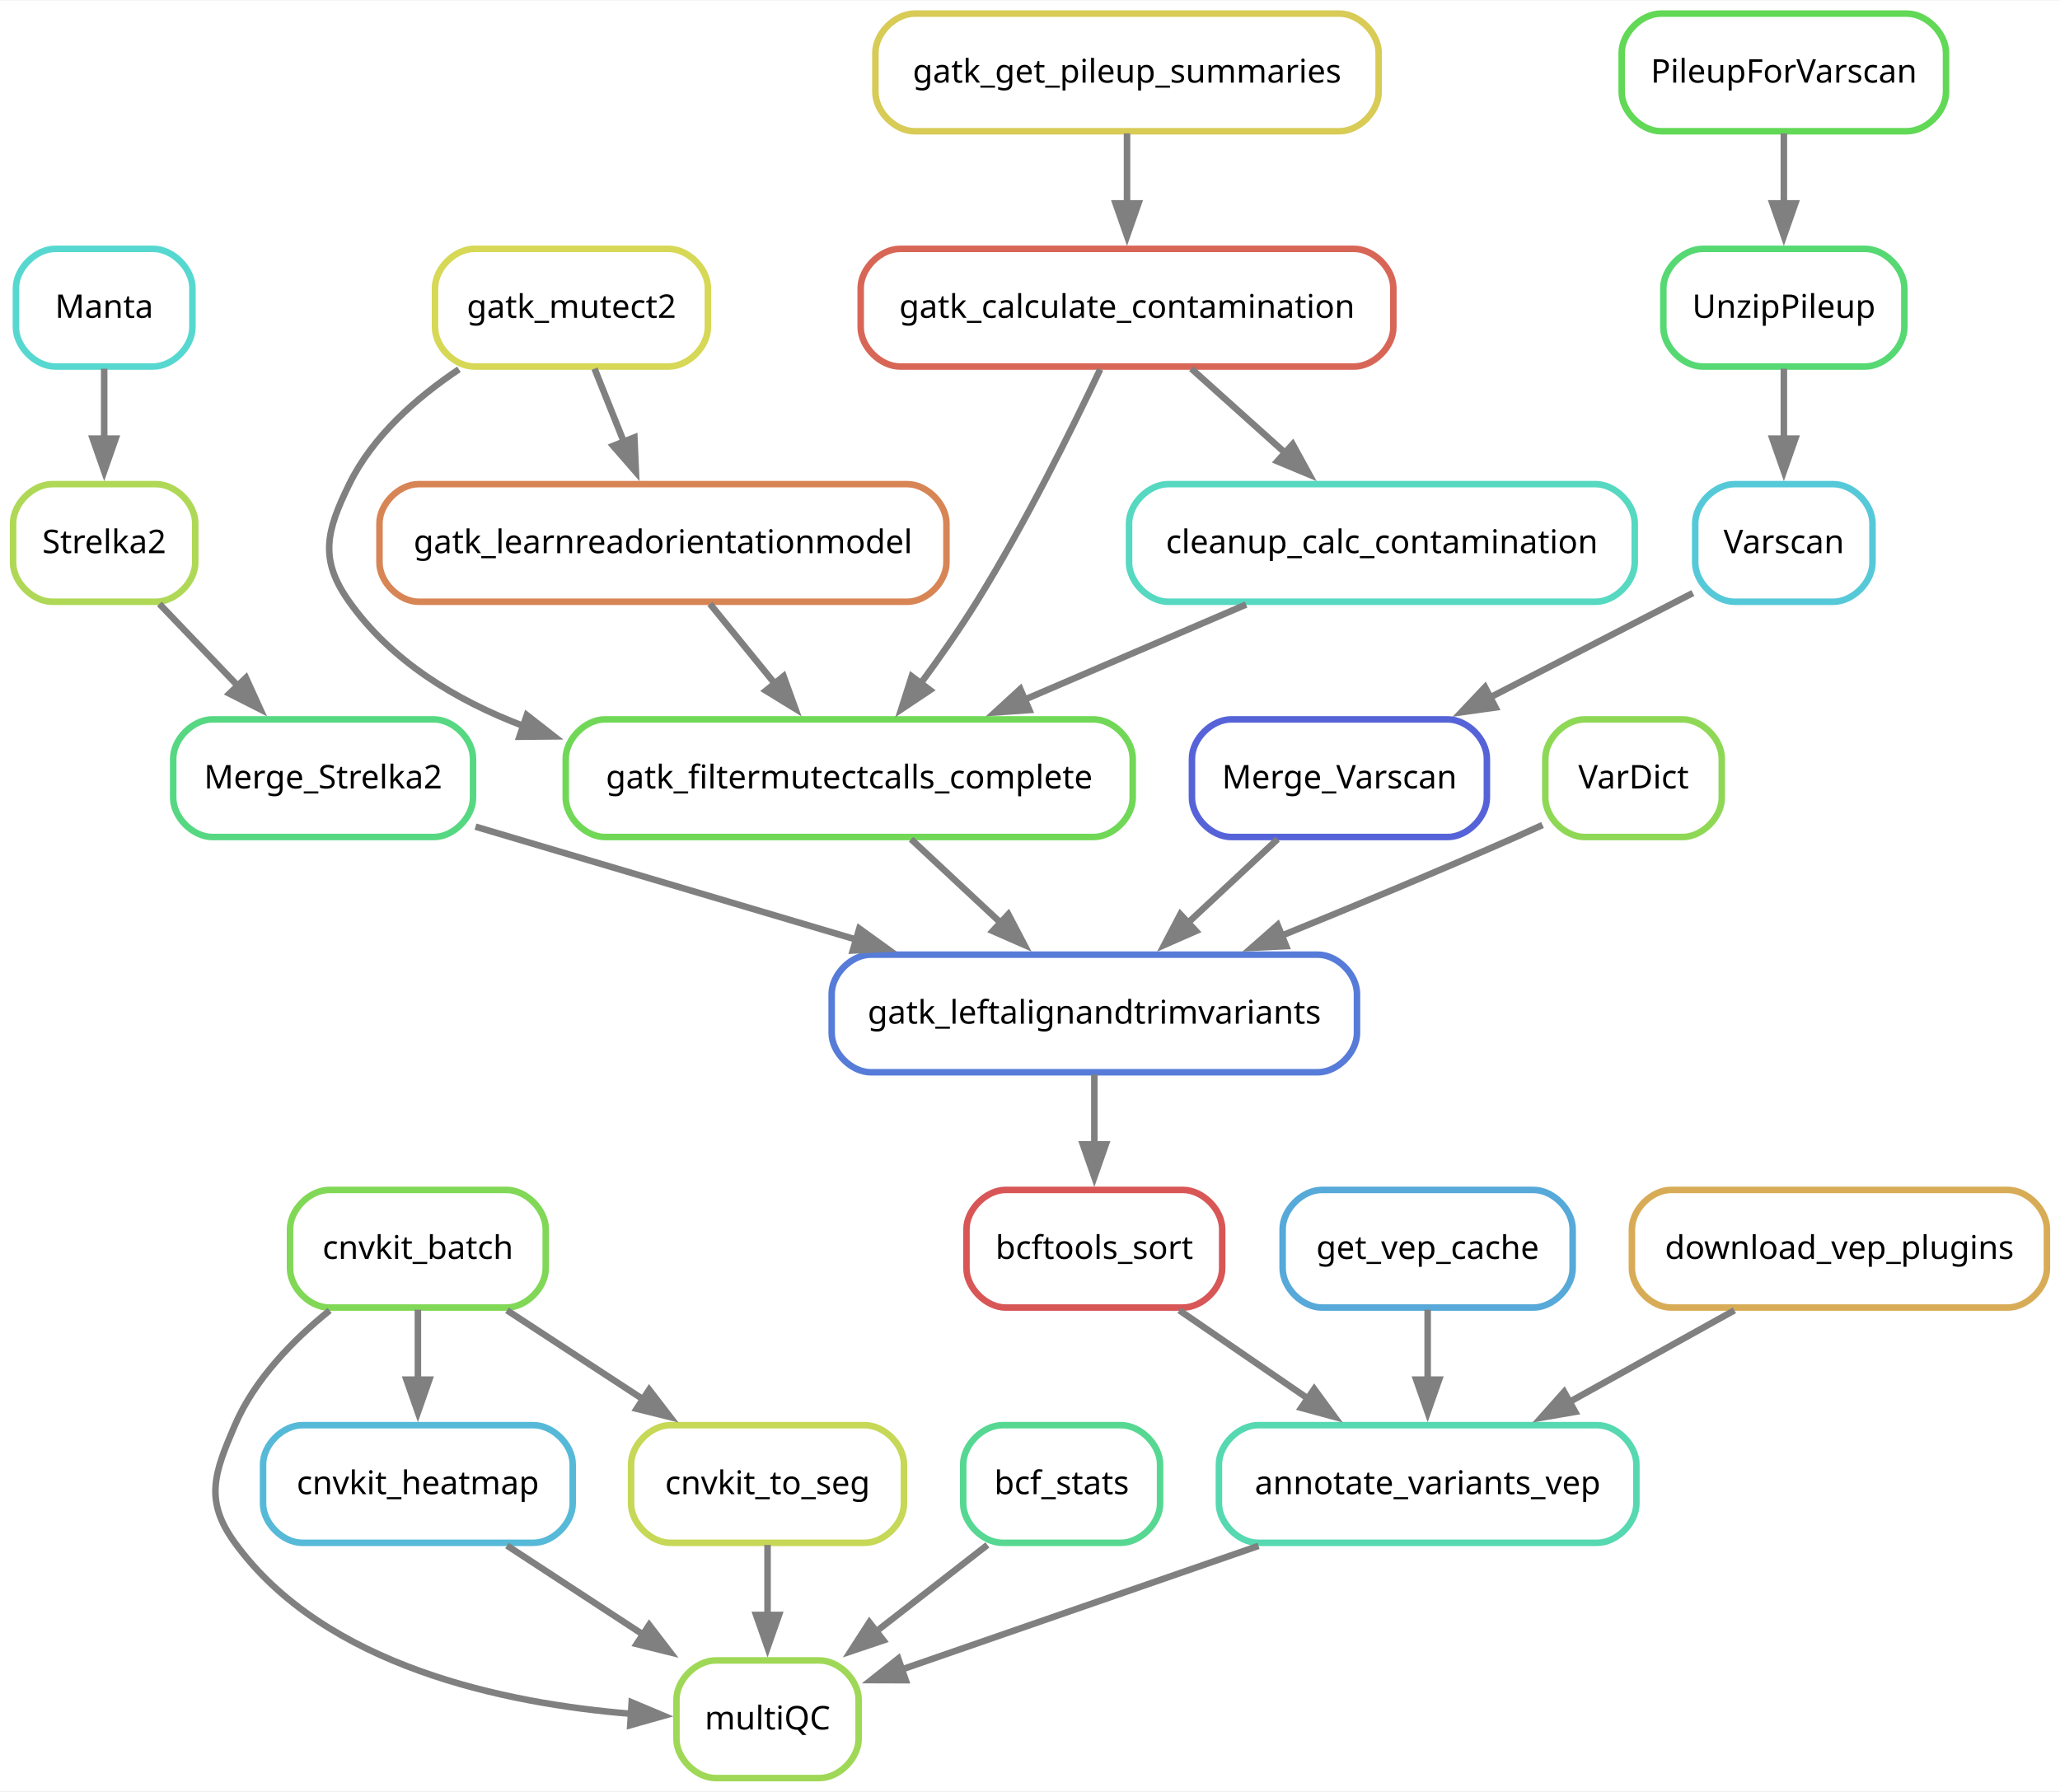
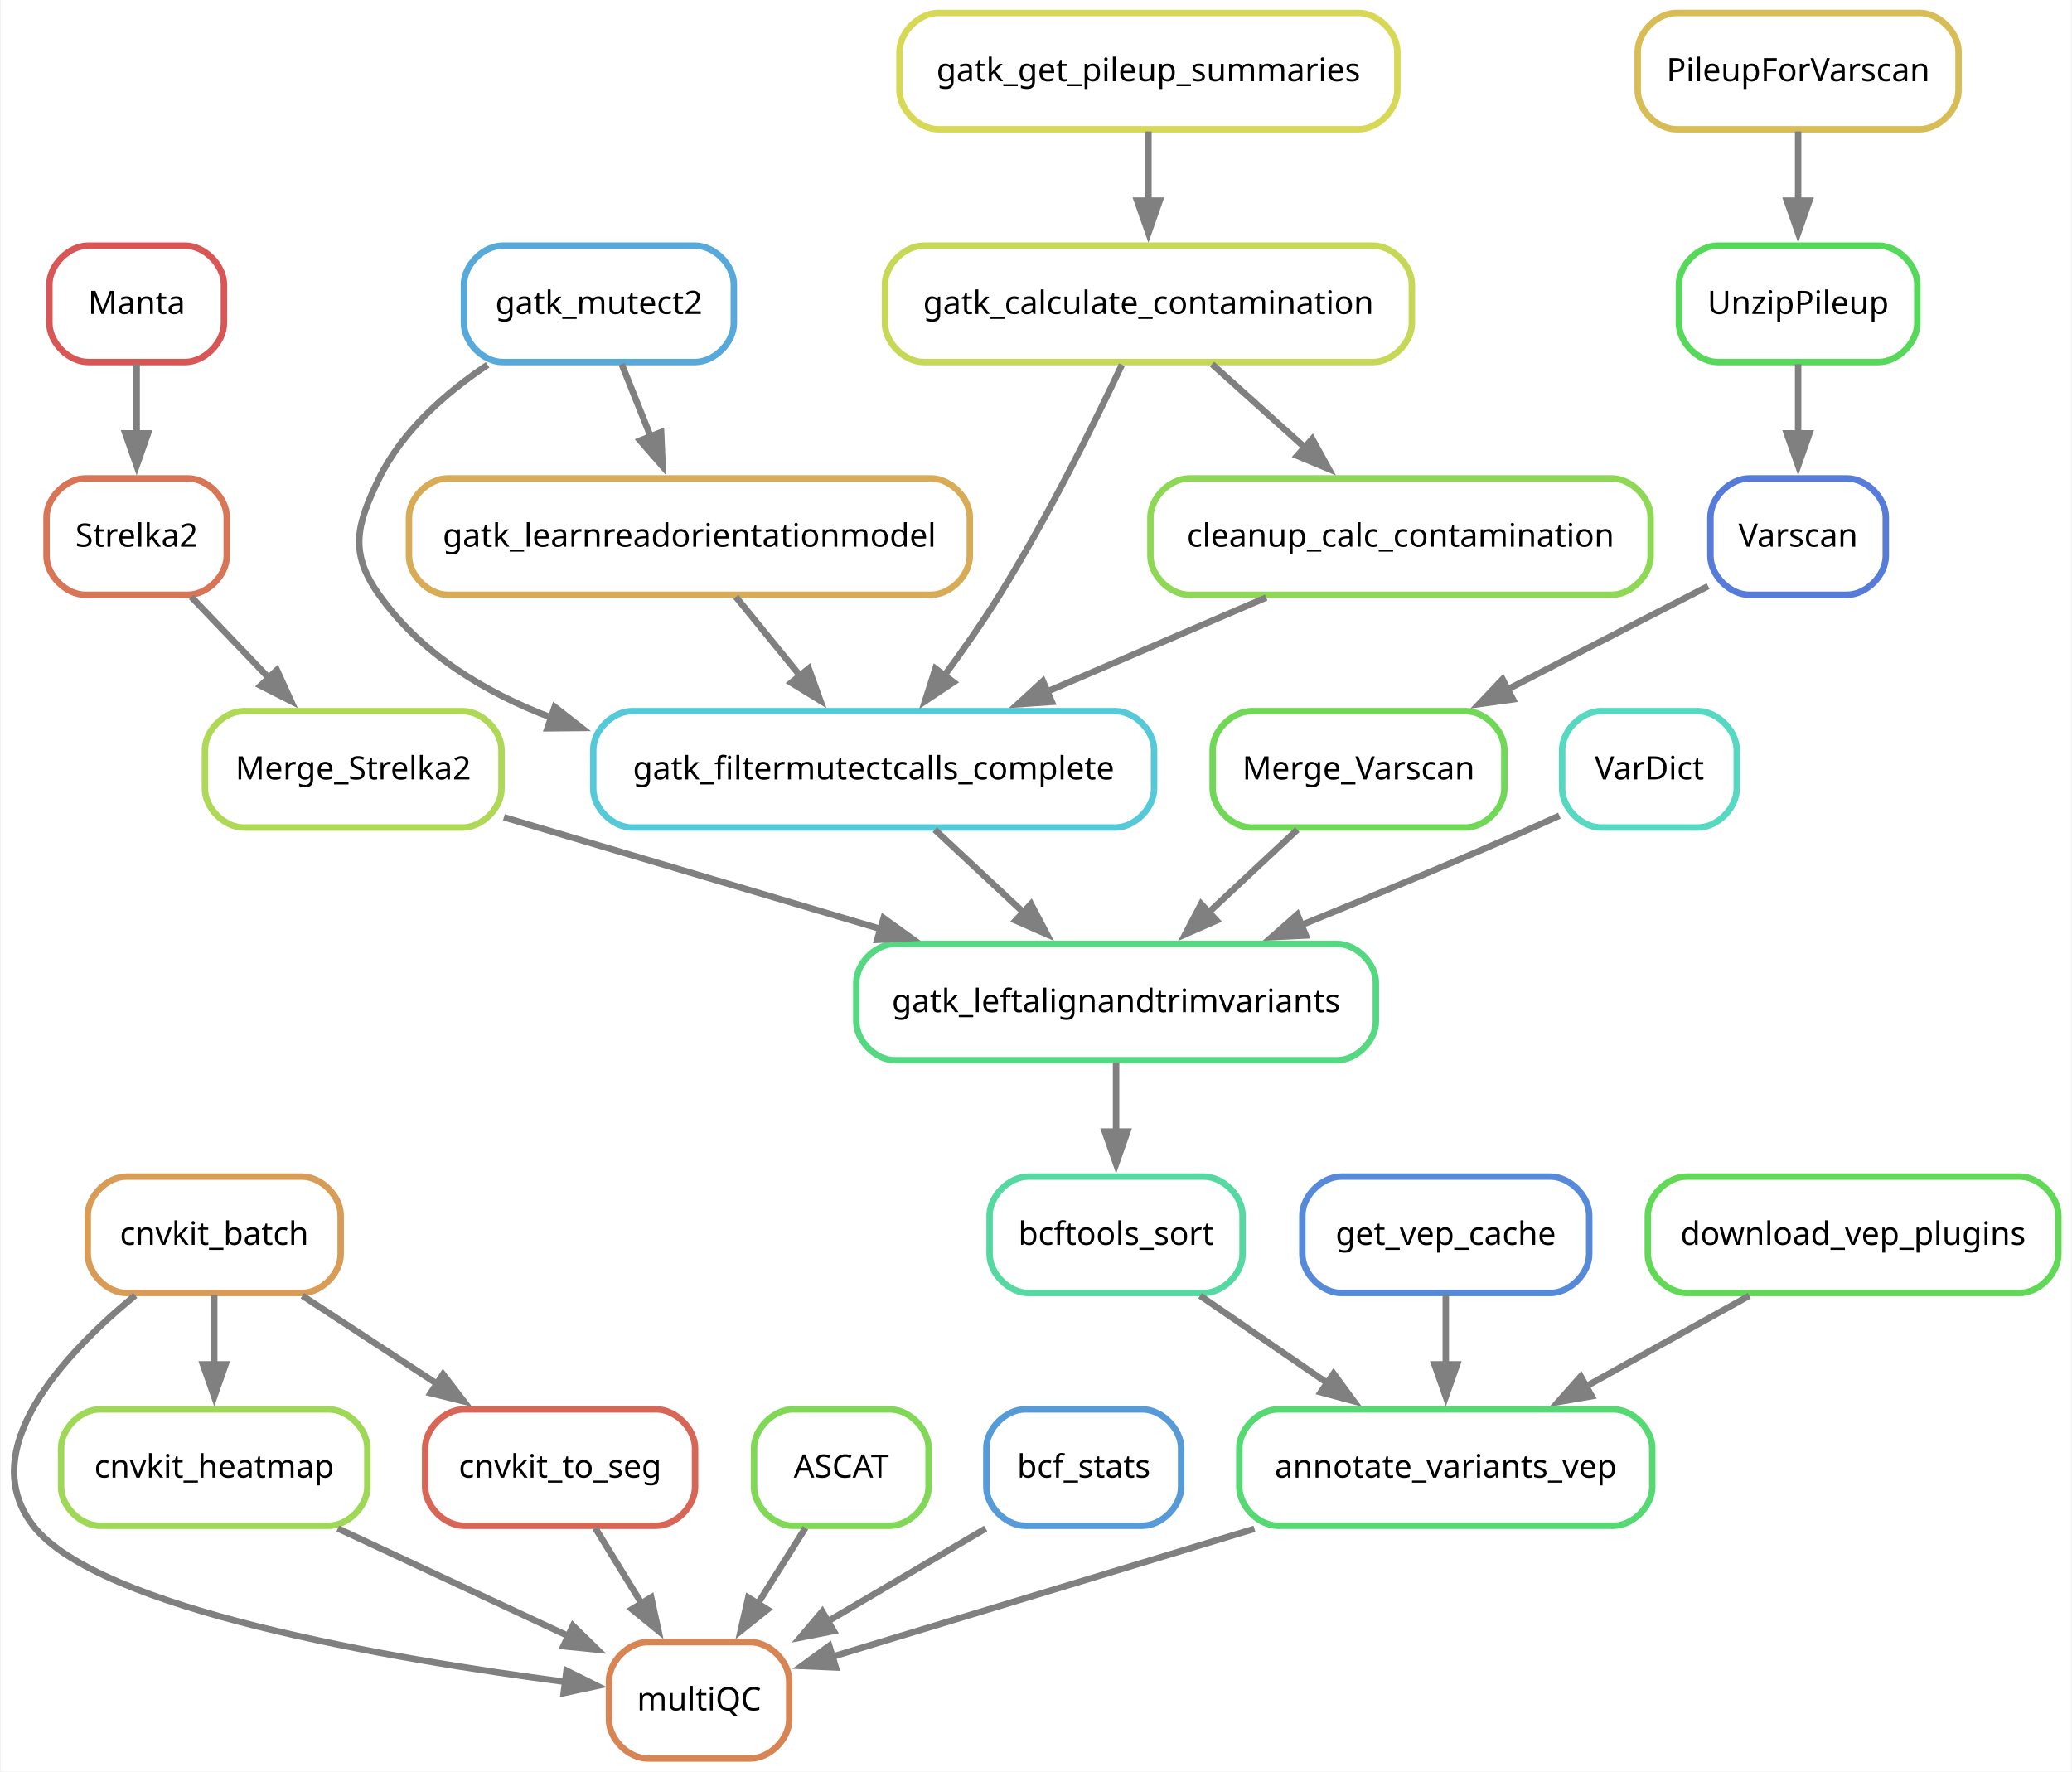
- <svg xmlns="http://www.w3.org/2000/svg" width="630pt" height="548pt" viewBox="0.00 0.00 630.38 548.00">
+ <svg xmlns="http://www.w3.org/2000/svg" width="641pt" height="548pt" viewBox="0.00 0.00 640.55 548.00">
  <g id="graph0" class="graph" transform="scale(1 1) rotate(0) translate(4 544)">
-     <polygon fill="white" stroke="none" points="-4,4 -4,-544 626.38,-544 626.38,4 -4,4" />
+     <polygon fill="white" stroke="none" points="-4,4 -4,-544 636.55,-544 636.55,4 -4,4" />
    <g id="node1" class="node">
-       <path fill="none" stroke="#9fd856" stroke-width="2" d="M246.75,-36C246.75,-36 215,-36 215,-36 209,-36 203,-30 203,-24 203,-24 203,-12 203,-12 203,-6 209,0 215,0 215,0 246.75,0 246.75,0 252.75,0 258.75,-6 258.75,-12 258.75,-12 258.75,-24 258.75,-24 258.75,-30 252.75,-36 246.75,-36" />
-       <text text-anchor="middle" x="230.88" y="-14.88" font-family="sans" font-size="10.00">multiQC</text>
+       <path fill="none" stroke="#d88556" stroke-width="2" d="M227.92,-36C227.92,-36 196.17,-36 196.17,-36 190.17,-36 184.17,-30 184.17,-24 184.17,-24 184.17,-12 184.17,-12 184.17,-6 190.17,0 196.17,0 196.17,0 227.92,0 227.92,0 233.92,0 239.92,-6 239.92,-12 239.92,-12 239.92,-24 239.92,-24 239.92,-30 233.92,-36 227.92,-36" />
+       <text text-anchor="middle" x="212.05" y="-14.88" font-family="sans" font-size="10.00">multiQC</text>
    </g>
    <g id="node2" class="node">
-       <path fill="none" stroke="#80d856" stroke-width="2" d="M151,-180C151,-180 96.75,-180 96.75,-180 90.75,-180 84.75,-174 84.75,-168 84.75,-168 84.75,-156 84.75,-156 84.75,-150 90.75,-144 96.75,-144 96.75,-144 151,-144 151,-144 157,-144 163,-150 163,-156 163,-156 163,-168 163,-168 163,-174 157,-180 151,-180" />
-       <text text-anchor="middle" x="123.88" y="-158.88" font-family="sans" font-size="10.00">cnvkit_batch</text>
+       <path fill="none" stroke="#d89c56" stroke-width="2" d="M89.17,-180C89.17,-180 34.92,-180 34.92,-180 28.92,-180 22.92,-174 22.92,-168 22.92,-168 22.92,-156 22.92,-156 22.92,-150 28.92,-144 34.92,-144 34.92,-144 89.17,-144 89.17,-144 95.17,-144 101.17,-150 101.17,-156 101.17,-156 101.17,-168 101.17,-168 101.17,-174 95.17,-180 89.17,-180" />
+       <text text-anchor="middle" x="62.05" y="-158.88" font-family="sans" font-size="10.00">cnvkit_batch</text>
+     </g>
+     <g id="edge6" class="edge">
+       <path fill="none" stroke="grey" stroke-width="2" d="M37.61,-143.27C15.17,-124.8 -12.07,-95.37 6.05,-72 26.06,-46.18 116.79,-30.74 170.94,-23.66" />
+       <polygon fill="grey" stroke="grey" stroke-width="2" points="171.04,-27.17 180.53,-22.45 170.17,-20.23 171.04,-27.17" />
+     </g>
+     <g id="node3" class="node">
+       <path fill="none" stroke="#9fd856" stroke-width="2" d="M97.42,-108C97.42,-108 26.67,-108 26.67,-108 20.67,-108 14.67,-102 14.67,-96 14.67,-96 14.67,-84 14.67,-84 14.67,-78 20.67,-72 26.67,-72 26.67,-72 97.42,-72 97.42,-72 103.42,-72 109.42,-78 109.42,-84 109.42,-84 109.42,-96 109.42,-96 109.42,-102 103.42,-108 97.42,-108" />
+       <text text-anchor="middle" x="62.05" y="-86.88" font-family="sans" font-size="10.00">cnvkit_heatmap</text>
+     </g>
+     <g id="edge7" class="edge">
+       <path fill="none" stroke="grey" stroke-width="2" d="M62.05,-143.34C62.05,-136.75 62.05,-129.08 62.05,-121.67" />
+       <polygon fill="grey" stroke="grey" stroke-width="2" points="65.55,-121.93 62.05,-111.93 58.55,-121.93 65.55,-121.93" />
+     </g>
+     <g id="node4" class="node">
+       <path fill="none" stroke="#d86656" stroke-width="2" d="M198.8,-108C198.8,-108 139.3,-108 139.3,-108 133.3,-108 127.3,-102 127.3,-96 127.3,-96 127.3,-84 127.3,-84 127.3,-78 133.3,-72 139.3,-72 139.3,-72 198.8,-72 198.8,-72 204.8,-72 210.8,-78 210.8,-84 210.8,-84 210.8,-96 210.8,-96 210.8,-102 204.8,-108 198.8,-108" />
+       <text text-anchor="middle" x="169.05" y="-86.88" font-family="sans" font-size="10.00">cnvkit_to_seg</text>
+     </g>
+     <g id="edge8" class="edge">
+       <path fill="none" stroke="grey" stroke-width="2" d="M89.32,-143.15C102.03,-134.84 117.35,-124.82 131.15,-115.79" />
+       <polygon fill="grey" stroke="grey" stroke-width="2" points="132.83,-118.87 139.29,-110.47 129,-113.02 132.83,-118.87" />
+     </g>
+     <g id="edge5" class="edge">
+       <path fill="none" stroke="grey" stroke-width="2" d="M100.29,-71.15C122.11,-60.97 149.45,-48.21 171.63,-37.86" />
+       <polygon fill="grey" stroke="grey" stroke-width="2" points="173.03,-41.07 180.61,-33.67 170.07,-34.73 173.03,-41.07" />
+     </g>
+     <g id="edge2" class="edge">
+       <path fill="none" stroke="grey" stroke-width="2" d="M179.9,-71.34C184.29,-64.18 189.49,-55.73 194.4,-47.73" />
+       <polygon fill="grey" stroke="grey" stroke-width="2" points="197.21,-49.83 199.47,-39.48 191.25,-46.17 197.21,-49.83" />
+     </g>
+     <g id="node5" class="node">
+       <path fill="none" stroke="#80d856" stroke-width="2" d="M271.05,-108C271.05,-108 241.05,-108 241.05,-108 235.05,-108 229.05,-102 229.05,-96 229.05,-96 229.05,-84 229.05,-84 229.05,-78 235.05,-72 241.05,-72 241.05,-72 271.05,-72 271.05,-72 277.05,-72 283.05,-78 283.05,-84 283.05,-84 283.05,-96 283.05,-96 283.05,-102 277.05,-108 271.05,-108" />
+       <text text-anchor="middle" x="256.05" y="-86.88" font-family="sans" font-size="10.00">ASCAT</text>
+     </g>
+     <g id="edge1" class="edge">
+       <path fill="none" stroke="grey" stroke-width="2" d="M244.94,-71.34C240.45,-64.18 235.13,-55.73 230.1,-47.73" />
+       <polygon fill="grey" stroke="grey" stroke-width="2" points="233.2,-46.07 224.91,-39.46 227.27,-49.79 233.2,-46.07" />
+     </g>
+     <g id="node6" class="node">
+       <path fill="none" stroke="#569ad8" stroke-width="2" d="M349.17,-108C349.17,-108 312.92,-108 312.92,-108 306.92,-108 300.92,-102 300.92,-96 300.92,-96 300.92,-84 300.92,-84 300.92,-78 306.92,-72 312.92,-72 312.92,-72 349.17,-72 349.17,-72 355.17,-72 361.17,-78 361.17,-84 361.17,-84 361.17,-96 361.17,-96 361.17,-102 355.17,-108 349.17,-108" />
+       <text text-anchor="middle" x="331.05" y="-86.88" font-family="sans" font-size="10.00">bcf_stats</text>
+     </g>
+     <g id="edge4" class="edge">
+       <path fill="none" stroke="grey" stroke-width="2" d="M300.71,-71.15C285.86,-62.42 267.79,-51.79 251.85,-42.41" />
+       <polygon fill="grey" stroke="grey" stroke-width="2" points="253.69,-39.44 243.3,-37.38 250.14,-45.47 253.69,-39.44" />
+     </g>
+     <g id="node7" class="node">
+       <path fill="none" stroke="#56d873" stroke-width="2" d="M494.92,-108C494.92,-108 391.17,-108 391.17,-108 385.17,-108 379.17,-102 379.17,-96 379.17,-96 379.17,-84 379.17,-84 379.17,-78 385.17,-72 391.17,-72 391.17,-72 494.92,-72 494.92,-72 500.92,-72 506.92,-78 506.92,-84 506.92,-84 506.92,-96 506.92,-96 506.92,-102 500.92,-108 494.92,-108" />
+       <text text-anchor="middle" x="443.05" y="-86.88" font-family="sans" font-size="10.00">annotate_variants_vep</text>
    </g>
    <g id="edge3" class="edge">
-       <path fill="none" stroke="grey" stroke-width="2" d="M96.87,-143.11C85.67,-134.06 73.91,-122.02 67.88,-108 61.55,-93.3 58.47,-84.95 67.88,-72 95.41,-34.1 150.72,-22.77 189.24,-19.66" />
-       <polygon fill="grey" stroke="grey" stroke-width="2" points="189.3,-23.17 199.07,-19.06 188.87,-16.18 189.3,-23.17" />
-     </g>
-     <g id="node3" class="node">
-       <path fill="none" stroke="#56b9d8" stroke-width="2" d="M159.25,-108C159.25,-108 88.5,-108 88.5,-108 82.5,-108 76.5,-102 76.5,-96 76.5,-96 76.5,-84 76.5,-84 76.5,-78 82.5,-72 88.5,-72 88.5,-72 159.25,-72 159.25,-72 165.25,-72 171.25,-78 171.25,-84 171.25,-84 171.25,-96 171.25,-96 171.25,-102 165.25,-108 159.25,-108" />
-       <text text-anchor="middle" x="123.88" y="-86.88" font-family="sans" font-size="10.00">cnvkit_heatmap</text>
-     </g>
-     <g id="edge6" class="edge">
-       <path fill="none" stroke="grey" stroke-width="2" d="M123.88,-143.34C123.88,-136.75 123.88,-129.08 123.88,-121.67" />
-       <polygon fill="grey" stroke="grey" stroke-width="2" points="127.38,-121.93 123.88,-111.93 120.38,-121.93 127.38,-121.93" />
-     </g>
-     <g id="node4" class="node">
-       <path fill="none" stroke="#c6d856" stroke-width="2" d="M260.62,-108C260.62,-108 201.12,-108 201.12,-108 195.12,-108 189.12,-102 189.12,-96 189.12,-96 189.12,-84 189.12,-84 189.12,-78 195.12,-72 201.12,-72 201.12,-72 260.62,-72 260.62,-72 266.62,-72 272.62,-78 272.62,-84 272.62,-84 272.62,-96 272.62,-96 272.62,-102 266.62,-108 260.62,-108" />
-       <text text-anchor="middle" x="230.88" y="-86.88" font-family="sans" font-size="10.00">cnvkit_to_seg</text>
-     </g>
-     <g id="edge7" class="edge">
-       <path fill="none" stroke="grey" stroke-width="2" d="M151.15,-143.15C163.86,-134.84 179.18,-124.82 192.98,-115.79" />
-       <polygon fill="grey" stroke="grey" stroke-width="2" points="194.66,-118.87 201.11,-110.47 190.83,-113.02 194.66,-118.87" />
-     </g>
-     <g id="edge2" class="edge">
-       <path fill="none" stroke="grey" stroke-width="2" d="M151.15,-71.15C163.86,-62.84 179.18,-52.82 192.98,-43.79" />
-       <polygon fill="grey" stroke="grey" stroke-width="2" points="194.66,-46.87 201.11,-38.47 190.83,-41.02 194.66,-46.87" />
-     </g>
-     <g id="edge1" class="edge">
-       <path fill="none" stroke="grey" stroke-width="2" d="M230.88,-71.34C230.88,-64.75 230.88,-57.08 230.88,-49.67" />
-       <polygon fill="grey" stroke="grey" stroke-width="2" points="234.38,-49.93 230.88,-39.93 227.38,-49.93 234.38,-49.93" />
-     </g>
-     <g id="node5" class="node">
-       <path fill="none" stroke="#56d892" stroke-width="2" d="M339,-108C339,-108 302.75,-108 302.75,-108 296.75,-108 290.75,-102 290.75,-96 290.75,-96 290.75,-84 290.75,-84 290.75,-78 296.75,-72 302.75,-72 302.75,-72 339,-72 339,-72 345,-72 351,-78 351,-84 351,-84 351,-96 351,-96 351,-102 345,-108 339,-108" />
-       <text text-anchor="middle" x="320.88" y="-86.88" font-family="sans" font-size="10.00">bcf_stats</text>
-     </g>
-     <g id="edge4" class="edge">
-       <path fill="none" stroke="grey" stroke-width="2" d="M298.16,-71.34C287.8,-63.27 275.32,-53.57 263.94,-44.72" />
-       <polygon fill="grey" stroke="grey" stroke-width="2" points="266.32,-42.14 256.28,-38.76 262.03,-47.66 266.32,-42.14" />
-     </g>
-     <g id="node6" class="node">
-       <path fill="none" stroke="#56d8b1" stroke-width="2" d="M484.75,-108C484.75,-108 381,-108 381,-108 375,-108 369,-102 369,-96 369,-96 369,-84 369,-84 369,-78 375,-72 381,-72 381,-72 484.75,-72 484.75,-72 490.75,-72 496.75,-78 496.75,-84 496.75,-84 496.75,-96 496.75,-96 496.75,-102 490.75,-108 484.75,-108" />
-       <text text-anchor="middle" x="432.88" y="-86.88" font-family="sans" font-size="10.00">annotate_variants_vep</text>
-     </g>
-     <g id="edge5" class="edge">
-       <path fill="none" stroke="grey" stroke-width="2" d="M381.12,-71.06C347.21,-59.32 303.51,-44.17 271.99,-33.25" />
-       <polygon fill="grey" stroke="grey" stroke-width="2" points="273.16,-29.95 262.57,-29.98 270.87,-36.56 273.16,-29.95" />
-     </g>
-     <g id="node7" class="node">
-       <path fill="none" stroke="#d85656" stroke-width="2" d="M358,-180C358,-180 303.75,-180 303.75,-180 297.75,-180 291.75,-174 291.75,-168 291.75,-168 291.75,-156 291.75,-156 291.75,-150 297.75,-144 303.75,-144 303.75,-144 358,-144 358,-144 364,-144 370,-150 370,-156 370,-156 370,-168 370,-168 370,-174 364,-180 358,-180" />
-       <text text-anchor="middle" x="330.88" y="-158.88" font-family="sans" font-size="10.00">bcftools_sort</text>
-     </g>
-     <g id="edge8" class="edge">
-       <path fill="none" stroke="grey" stroke-width="2" d="M356.88,-143.15C368.87,-134.93 383.3,-125.02 396.36,-116.06" />
-       <polygon fill="grey" stroke="grey" stroke-width="2" points="398.16,-119.07 404.42,-110.53 394.2,-113.3 398.16,-119.07" />
+       <path fill="none" stroke="grey" stroke-width="2" d="M383.86,-71.06C342.84,-58.64 289.29,-42.41 252.95,-31.39" />
+       <polygon fill="grey" stroke="grey" stroke-width="2" points="254.34,-28.16 243.76,-28.61 252.31,-34.86 254.34,-28.16" />
    </g>
    <g id="node8" class="node">
-       <path fill="none" stroke="#567bd8" stroke-width="2" d="M399.25,-252C399.25,-252 262.5,-252 262.5,-252 256.5,-252 250.5,-246 250.5,-240 250.5,-240 250.5,-228 250.5,-228 250.5,-222 256.5,-216 262.5,-216 262.5,-216 399.25,-216 399.25,-216 405.25,-216 411.25,-222 411.25,-228 411.25,-228 411.25,-240 411.25,-240 411.25,-246 405.25,-252 399.25,-252" />
-       <text text-anchor="middle" x="330.88" y="-230.88" font-family="sans" font-size="10.00">gatk_leftalignandtrimvariants</text>
+       <path fill="none" stroke="#56d8a2" stroke-width="2" d="M368.17,-180C368.17,-180 313.92,-180 313.92,-180 307.92,-180 301.92,-174 301.92,-168 301.92,-168 301.92,-156 301.92,-156 301.92,-150 307.92,-144 313.92,-144 313.92,-144 368.17,-144 368.17,-144 374.17,-144 380.17,-150 380.17,-156 380.17,-156 380.17,-168 380.17,-168 380.17,-174 374.17,-180 368.17,-180" />
+       <text text-anchor="middle" x="341.05" y="-158.88" font-family="sans" font-size="10.00">bcftools_sort</text>
+     </g>
+     <g id="edge9" class="edge">
+       <path fill="none" stroke="grey" stroke-width="2" d="M367.05,-143.15C379.04,-134.93 393.48,-125.02 406.53,-116.06" />
+       <polygon fill="grey" stroke="grey" stroke-width="2" points="408.33,-119.07 414.6,-110.53 404.37,-113.3 408.33,-119.07" />
+     </g>
+     <g id="node9" class="node">
+       <path fill="none" stroke="#56d882" stroke-width="2" d="M409.42,-252C409.42,-252 272.67,-252 272.67,-252 266.67,-252 260.67,-246 260.67,-240 260.67,-240 260.67,-228 260.67,-228 260.67,-222 266.67,-216 272.67,-216 272.67,-216 409.42,-216 409.42,-216 415.42,-216 421.42,-222 421.42,-228 421.42,-228 421.42,-240 421.42,-240 421.42,-246 415.42,-252 409.42,-252" />
+       <text text-anchor="middle" x="341.05" y="-230.88" font-family="sans" font-size="10.00">gatk_leftalignandtrimvariants</text>
+     </g>
+     <g id="edge12" class="edge">
+       <path fill="none" stroke="grey" stroke-width="2" d="M341.05,-215.34C341.05,-208.75 341.05,-201.08 341.05,-193.67" />
+       <polygon fill="grey" stroke="grey" stroke-width="2" points="344.55,-193.93 341.05,-183.93 337.55,-193.93 344.55,-193.93" />
+     </g>
+     <g id="node10" class="node">
+       <path fill="none" stroke="#afd856" stroke-width="2" d="M138.92,-324C138.92,-324 71.17,-324 71.17,-324 65.17,-324 59.17,-318 59.17,-312 59.17,-312 59.17,-300 59.17,-300 59.17,-294 65.17,-288 71.17,-288 71.17,-288 138.92,-288 138.92,-288 144.92,-288 150.92,-294 150.92,-300 150.92,-300 150.92,-312 150.92,-312 150.92,-318 144.92,-324 138.92,-324" />
+       <text text-anchor="middle" x="105.05" y="-302.88" font-family="sans" font-size="10.00">Merge_Strelka2</text>
+     </g>
+     <g id="edge16" class="edge">
+       <path fill="none" stroke="grey" stroke-width="2" d="M151.67,-291.17C185.01,-281.28 230.51,-267.79 268.56,-256.5" />
+       <polygon fill="grey" stroke="grey" stroke-width="2" points="269.13,-259.98 277.73,-253.78 267.14,-253.27 269.13,-259.98" />
+     </g>
+     <g id="node11" class="node">
+       <path fill="none" stroke="#d87556" stroke-width="2" d="M53.92,-396C53.92,-396 22.17,-396 22.17,-396 16.17,-396 10.17,-390 10.17,-384 10.17,-384 10.17,-372 10.17,-372 10.17,-366 16.17,-360 22.17,-360 22.17,-360 53.92,-360 53.92,-360 59.92,-360 65.92,-366 65.92,-372 65.92,-372 65.92,-384 65.92,-384 65.92,-390 59.92,-396 53.92,-396" />
+       <text text-anchor="middle" x="38.05" y="-374.88" font-family="sans" font-size="10.00">Strelka2</text>
+     </g>
+     <g id="edge17" class="edge">
+       <path fill="none" stroke="grey" stroke-width="2" d="M54.95,-359.34C62.28,-351.69 71.02,-342.56 79.13,-334.08" />
+       <polygon fill="grey" stroke="grey" stroke-width="2" points="81.43,-336.73 85.82,-327.09 76.38,-331.89 81.43,-336.73" />
+     </g>
+     <g id="node12" class="node">
+       <path fill="none" stroke="#d85656" stroke-width="2" d="M53.05,-468C53.05,-468 23.05,-468 23.05,-468 17.05,-468 11.05,-462 11.05,-456 11.05,-456 11.05,-444 11.05,-444 11.05,-438 17.05,-432 23.05,-432 23.05,-432 53.05,-432 53.05,-432 59.05,-432 65.05,-438 65.05,-444 65.05,-444 65.05,-456 65.05,-456 65.05,-462 59.05,-468 53.05,-468" />
+       <text text-anchor="middle" x="38.05" y="-446.88" font-family="sans" font-size="10.00">Manta</text>
+     </g>
+     <g id="edge18" class="edge">
+       <path fill="none" stroke="grey" stroke-width="2" d="M38.05,-431.34C38.05,-424.75 38.05,-417.08 38.05,-409.67" />
+       <polygon fill="grey" stroke="grey" stroke-width="2" points="41.55,-409.93 38.05,-399.93 34.55,-409.93 41.55,-409.93" />
+     </g>
+     <g id="node13" class="node">
+       <path fill="none" stroke="#568ad8" stroke-width="2" d="M475.42,-180C475.42,-180 410.67,-180 410.67,-180 404.67,-180 398.67,-174 398.67,-168 398.67,-168 398.67,-156 398.67,-156 398.67,-150 404.67,-144 410.67,-144 410.67,-144 475.42,-144 475.42,-144 481.42,-144 487.42,-150 487.42,-156 487.42,-156 487.42,-168 487.42,-168 487.42,-174 481.42,-180 475.42,-180" />
+       <text text-anchor="middle" x="443.05" y="-158.88" font-family="sans" font-size="10.00">get_vep_cache</text>
+     </g>
+     <g id="edge10" class="edge">
+       <path fill="none" stroke="grey" stroke-width="2" d="M443.05,-143.34C443.05,-136.75 443.05,-129.08 443.05,-121.67" />
+       <polygon fill="grey" stroke="grey" stroke-width="2" points="446.55,-121.93 443.05,-111.93 439.55,-121.93 446.55,-121.93" />
+     </g>
+     <g id="node14" class="node">
+       <path fill="none" stroke="#61d856" stroke-width="2" d="M620.55,-180C620.55,-180 517.55,-180 517.55,-180 511.55,-180 505.55,-174 505.55,-168 505.55,-168 505.55,-156 505.55,-156 505.55,-150 511.55,-144 517.55,-144 517.55,-144 620.55,-144 620.55,-144 626.55,-144 632.55,-150 632.55,-156 632.55,-156 632.55,-168 632.55,-168 632.55,-174 626.55,-180 620.55,-180" />
+       <text text-anchor="middle" x="569.05" y="-158.88" font-family="sans" font-size="10.00">download_vep_plugins</text>
    </g>
    <g id="edge11" class="edge">
-       <path fill="none" stroke="grey" stroke-width="2" d="M330.88,-215.34C330.88,-208.75 330.88,-201.08 330.88,-193.67" />
-       <polygon fill="grey" stroke="grey" stroke-width="2" points="334.38,-193.93 330.88,-183.93 327.38,-193.93 334.38,-193.93" />
-     </g>
-     <g id="node9" class="node">
-       <path fill="none" stroke="#56d882" stroke-width="2" d="M128.75,-324C128.75,-324 61,-324 61,-324 55,-324 49,-318 49,-312 49,-312 49,-300 49,-300 49,-294 55,-288 61,-288 61,-288 128.75,-288 128.75,-288 134.75,-288 140.75,-294 140.75,-300 140.75,-300 140.75,-312 140.75,-312 140.75,-318 134.75,-324 128.75,-324" />
-       <text text-anchor="middle" x="94.88" y="-302.88" font-family="sans" font-size="10.00">Merge_Strelka2</text>
+       <path fill="none" stroke="grey" stroke-width="2" d="M536.93,-143.15C521.52,-134.6 502.85,-124.22 486.23,-114.99" />
+       <polygon fill="grey" stroke="grey" stroke-width="2" points="488.2,-112.08 477.76,-110.28 484.8,-118.2 488.2,-112.08" />
+     </g>
+     <g id="node15" class="node">
+       <path fill="none" stroke="#56c9d8" stroke-width="2" d="M340.8,-324C340.8,-324 191.3,-324 191.3,-324 185.3,-324 179.3,-318 179.3,-312 179.3,-312 179.3,-300 179.3,-300 179.3,-294 185.3,-288 191.3,-288 191.3,-288 340.8,-288 340.8,-288 346.8,-288 352.8,-294 352.8,-300 352.8,-300 352.8,-312 352.8,-312 352.8,-318 346.8,-324 340.8,-324" />
+       <text text-anchor="middle" x="266.05" y="-302.88" font-family="sans" font-size="10.00">gatk_filtermutectcalls_complete</text>
+     </g>
+     <g id="edge15" class="edge">
+       <path fill="none" stroke="grey" stroke-width="2" d="M284.97,-287.34C293.35,-279.52 303.37,-270.16 312.62,-261.53" />
+       <polygon fill="grey" stroke="grey" stroke-width="2" points="314.73,-264.35 319.65,-254.97 309.96,-259.23 314.73,-264.35" />
+     </g>
+     <g id="node16" class="node">
+       <path fill="none" stroke="#56a9d8" stroke-width="2" d="M210.8,-468C210.8,-468 151.3,-468 151.3,-468 145.3,-468 139.3,-462 139.3,-456 139.3,-456 139.3,-444 139.3,-444 139.3,-438 145.3,-432 151.3,-432 151.3,-432 210.8,-432 210.8,-432 216.8,-432 222.8,-438 222.8,-444 222.8,-444 222.8,-456 222.8,-456 222.8,-462 216.8,-468 210.8,-468" />
+       <text text-anchor="middle" x="181.05" y="-446.88" font-family="sans" font-size="10.00">gatk_mutect2</text>
+     </g>
+     <g id="edge20" class="edge">
+       <path fill="none" stroke="grey" stroke-width="2" d="M146.62,-431.14C133.6,-422.44 120.21,-410.66 113.05,-396 106.02,-381.62 103.77,-373.03 113.05,-360 125.99,-341.82 145.61,-329.82 166.52,-321.92" />
+       <polygon fill="grey" stroke="grey" stroke-width="2" points="167.38,-325.32 175.73,-318.8 165.13,-318.69 167.38,-325.32" />
+     </g>
+     <g id="node20" class="node">
+       <path fill="none" stroke="#d8ac56" stroke-width="2" d="M283.8,-396C283.8,-396 134.3,-396 134.3,-396 128.3,-396 122.3,-390 122.3,-384 122.3,-384 122.3,-372 122.3,-372 122.3,-366 128.3,-360 134.3,-360 134.3,-360 283.8,-360 283.8,-360 289.8,-360 295.8,-366 295.8,-372 295.8,-372 295.8,-384 295.8,-384 295.8,-390 289.8,-396 283.8,-396" />
+       <text text-anchor="middle" x="209.05" y="-374.88" font-family="sans" font-size="10.00">gatk_learnreadorientationmodel</text>
+     </g>
+     <g id="edge25" class="edge">
+       <path fill="none" stroke="grey" stroke-width="2" d="M188.11,-431.34C190.84,-424.51 194.05,-416.5 197.11,-408.83" />
+       <polygon fill="grey" stroke="grey" stroke-width="2" points="200.3,-410.3 200.76,-399.71 193.8,-407.7 200.3,-410.3" />
+     </g>
+     <g id="node17" class="node">
+       <path fill="none" stroke="#c6d856" stroke-width="2" d="M420.55,-468C420.55,-468 281.55,-468 281.55,-468 275.55,-468 269.55,-462 269.55,-456 269.55,-456 269.55,-444 269.55,-444 269.55,-438 275.55,-432 281.55,-432 281.55,-432 420.55,-432 420.55,-432 426.55,-432 432.55,-438 432.55,-444 432.55,-444 432.55,-456 432.55,-456 432.55,-462 426.55,-468 420.55,-468" />
+       <text text-anchor="middle" x="351.05" y="-446.88" font-family="sans" font-size="10.00">gatk_calculate_contamination</text>
+     </g>
+     <g id="edge19" class="edge">
+       <path fill="none" stroke="grey" stroke-width="2" d="M342.85,-431.16C334.21,-412.86 319.82,-383.79 305.05,-360 299.83,-351.59 293.67,-342.81 287.82,-334.86" />
+       <polygon fill="grey" stroke="grey" stroke-width="2" points="290.77,-332.96 281.95,-327.08 285.17,-337.17 290.77,-332.96" />
+     </g>
+     <g id="node19" class="node">
+       <path fill="none" stroke="#8fd856" stroke-width="2" d="M494.42,-396C494.42,-396 363.67,-396 363.67,-396 357.67,-396 351.67,-390 351.67,-384 351.67,-384 351.67,-372 351.67,-372 351.67,-366 357.67,-360 363.67,-360 363.67,-360 494.42,-360 494.42,-360 500.42,-360 506.42,-366 506.42,-372 506.42,-372 506.42,-384 506.42,-384 506.42,-390 500.42,-396 494.42,-396" />
+       <text text-anchor="middle" x="429.05" y="-374.88" font-family="sans" font-size="10.00">cleanup_calc_contamination</text>
+     </g>
+     <g id="edge24" class="edge">
+       <path fill="none" stroke="grey" stroke-width="2" d="M370.73,-431.34C379.44,-423.52 389.87,-414.16 399.48,-405.53" />
+       <polygon fill="grey" stroke="grey" stroke-width="2" points="401.74,-408.21 406.85,-398.92 397.07,-403 401.74,-408.21" />
+     </g>
+     <g id="node18" class="node">
+       <path fill="none" stroke="#d6d856" stroke-width="2" d="M416.05,-540C416.05,-540 286.05,-540 286.05,-540 280.05,-540 274.05,-534 274.05,-528 274.05,-528 274.05,-516 274.05,-516 274.05,-510 280.05,-504 286.05,-504 286.05,-504 416.05,-504 416.05,-504 422.05,-504 428.05,-510 428.05,-516 428.05,-516 428.05,-528 428.05,-528 428.05,-534 422.05,-540 416.05,-540" />
+       <text text-anchor="middle" x="351.05" y="-518.88" font-family="sans" font-size="10.00">gatk_get_pileup_summaries</text>
+     </g>
+     <g id="edge23" class="edge">
+       <path fill="none" stroke="grey" stroke-width="2" d="M351.05,-503.34C351.05,-496.75 351.05,-489.08 351.05,-481.67" />
+       <polygon fill="grey" stroke="grey" stroke-width="2" points="354.55,-481.93 351.05,-471.93 347.55,-481.93 354.55,-481.93" />
+     </g>
+     <g id="edge21" class="edge">
+       <path fill="none" stroke="grey" stroke-width="2" d="M387.49,-359.15C366.88,-350.3 341.74,-339.51 319.69,-330.04" />
+       <polygon fill="grey" stroke="grey" stroke-width="2" points="321.16,-326.86 310.59,-326.13 318.4,-333.29 321.16,-326.86" />
+     </g>
+     <g id="edge22" class="edge">
+       <path fill="none" stroke="grey" stroke-width="2" d="M223.43,-359.34C229.46,-351.93 236.62,-343.14 243.33,-334.9" />
+       <polygon fill="grey" stroke="grey" stroke-width="2" points="245.96,-337.21 249.56,-327.25 240.53,-332.79 245.96,-337.21" />
+     </g>
+     <g id="node21" class="node">
+       <path fill="none" stroke="#70d856" stroke-width="2" d="M449.17,-324C449.17,-324 382.92,-324 382.92,-324 376.92,-324 370.92,-318 370.92,-312 370.92,-312 370.92,-300 370.92,-300 370.92,-294 376.92,-288 382.92,-288 382.92,-288 449.17,-288 449.17,-288 455.17,-288 461.17,-294 461.17,-300 461.17,-300 461.17,-312 461.17,-312 461.17,-318 455.17,-324 449.17,-324" />
+       <text text-anchor="middle" x="416.05" y="-302.88" font-family="sans" font-size="10.00">Merge_Varscan</text>
    </g>
    <g id="edge14" class="edge">
-       <path fill="none" stroke="grey" stroke-width="2" d="M141.5,-291.17C174.83,-281.28 220.34,-267.79 258.39,-256.5" />
-       <polygon fill="grey" stroke="grey" stroke-width="2" points="258.96,-259.98 267.55,-253.78 256.97,-253.27 258.96,-259.98" />
-     </g>
-     <g id="node10" class="node">
-       <path fill="none" stroke="#afd856" stroke-width="2" d="M43.75,-396C43.75,-396 12,-396 12,-396 6,-396 0,-390 0,-384 0,-384 0,-372 0,-372 0,-366 6,-360 12,-360 12,-360 43.75,-360 43.75,-360 49.75,-360 55.75,-366 55.75,-372 55.75,-372 55.75,-384 55.75,-384 55.75,-390 49.75,-396 43.75,-396" />
-       <text text-anchor="middle" x="27.88" y="-374.88" font-family="sans" font-size="10.00">Strelka2</text>
-     </g>
-     <g id="edge16" class="edge">
-       <path fill="none" stroke="grey" stroke-width="2" d="M44.78,-359.34C52.11,-351.69 60.84,-342.56 68.96,-334.08" />
-       <polygon fill="grey" stroke="grey" stroke-width="2" points="71.26,-336.73 75.65,-327.09 66.2,-331.89 71.26,-336.73" />
-     </g>
-     <g id="node11" class="node">
-       <path fill="none" stroke="#56d8d0" stroke-width="2" d="M42.88,-468C42.88,-468 12.88,-468 12.88,-468 6.88,-468 0.88,-462 0.88,-456 0.88,-456 0.88,-444 0.88,-444 0.88,-438 6.88,-432 12.88,-432 12.88,-432 42.88,-432 42.88,-432 48.88,-432 54.88,-438 54.88,-444 54.88,-444 54.88,-456 54.88,-456 54.88,-462 48.88,-468 42.88,-468" />
-       <text text-anchor="middle" x="27.88" y="-446.88" font-family="sans" font-size="10.00">Manta</text>
-     </g>
-     <g id="edge17" class="edge">
-       <path fill="none" stroke="grey" stroke-width="2" d="M27.88,-431.34C27.88,-424.75 27.88,-417.08 27.88,-409.67" />
-       <polygon fill="grey" stroke="grey" stroke-width="2" points="31.38,-409.93 27.88,-399.93 24.38,-409.93 31.38,-409.93" />
-     </g>
-     <g id="node12" class="node">
-       <path fill="none" stroke="#56a9d8" stroke-width="2" d="M465.25,-180C465.25,-180 400.5,-180 400.5,-180 394.5,-180 388.5,-174 388.5,-168 388.5,-168 388.5,-156 388.5,-156 388.5,-150 394.5,-144 400.5,-144 400.5,-144 465.25,-144 465.25,-144 471.25,-144 477.25,-150 477.25,-156 477.25,-156 477.25,-168 477.25,-168 477.25,-174 471.25,-180 465.25,-180" />
-       <text text-anchor="middle" x="432.88" y="-158.88" font-family="sans" font-size="10.00">get_vep_cache</text>
-     </g>
-     <g id="edge10" class="edge">
-       <path fill="none" stroke="grey" stroke-width="2" d="M432.88,-143.34C432.88,-136.75 432.88,-129.08 432.88,-121.67" />
-       <polygon fill="grey" stroke="grey" stroke-width="2" points="436.38,-121.93 432.88,-111.93 429.38,-121.93 436.38,-121.93" />
-     </g>
-     <g id="node13" class="node">
-       <path fill="none" stroke="#d8ac56" stroke-width="2" d="M610.38,-180C610.38,-180 507.38,-180 507.38,-180 501.38,-180 495.38,-174 495.38,-168 495.38,-168 495.38,-156 495.38,-156 495.38,-150 501.38,-144 507.38,-144 507.38,-144 610.38,-144 610.38,-144 616.38,-144 622.38,-150 622.38,-156 622.38,-156 622.38,-168 622.38,-168 622.38,-174 616.38,-180 610.38,-180" />
-       <text text-anchor="middle" x="558.88" y="-158.88" font-family="sans" font-size="10.00">download_vep_plugins</text>
-     </g>
-     <g id="edge9" class="edge">
-       <path fill="none" stroke="grey" stroke-width="2" d="M526.75,-143.15C511.35,-134.6 492.68,-124.22 476.05,-114.99" />
-       <polygon fill="grey" stroke="grey" stroke-width="2" points="478.02,-112.08 467.58,-110.28 474.63,-118.2 478.02,-112.08" />
-     </g>
-     <g id="node14" class="node">
-       <path fill="none" stroke="#70d856" stroke-width="2" d="M330.62,-324C330.62,-324 181.12,-324 181.12,-324 175.12,-324 169.12,-318 169.12,-312 169.12,-312 169.12,-300 169.12,-300 169.12,-294 175.12,-288 181.12,-288 181.12,-288 330.62,-288 330.62,-288 336.62,-288 342.62,-294 342.62,-300 342.62,-300 342.62,-312 342.62,-312 342.62,-318 336.62,-324 330.62,-324" />
-       <text text-anchor="middle" x="255.88" y="-302.88" font-family="sans" font-size="10.00">gatk_filtermutectcalls_complete</text>
-     </g>
-     <g id="edge12" class="edge">
-       <path fill="none" stroke="grey" stroke-width="2" d="M274.8,-287.34C283.17,-279.52 293.2,-270.16 302.45,-261.53" />
-       <polygon fill="grey" stroke="grey" stroke-width="2" points="304.56,-264.35 309.48,-254.97 299.78,-259.23 304.56,-264.35" />
-     </g>
-     <g id="node15" class="node">
-       <path fill="none" stroke="#d6d856" stroke-width="2" d="M200.62,-468C200.62,-468 141.12,-468 141.12,-468 135.12,-468 129.12,-462 129.12,-456 129.12,-456 129.12,-444 129.12,-444 129.12,-438 135.12,-432 141.12,-432 141.12,-432 200.62,-432 200.62,-432 206.62,-432 212.62,-438 212.62,-444 212.62,-444 212.62,-456 212.62,-456 212.62,-462 206.62,-468 200.62,-468" />
-       <text text-anchor="middle" x="170.88" y="-446.88" font-family="sans" font-size="10.00">gatk_mutect2</text>
-     </g>
-     <g id="edge21" class="edge">
-       <path fill="none" stroke="grey" stroke-width="2" d="M136.44,-431.14C123.43,-422.44 110.04,-410.66 102.88,-396 95.85,-381.62 93.6,-373.03 102.88,-360 115.81,-341.82 135.44,-329.82 156.35,-321.92" />
-       <polygon fill="grey" stroke="grey" stroke-width="2" points="157.21,-325.32 165.56,-318.8 154.96,-318.69 157.21,-325.32" />
-     </g>
-     <g id="node19" class="node">
-       <path fill="none" stroke="#d88556" stroke-width="2" d="M273.62,-396C273.62,-396 124.12,-396 124.12,-396 118.12,-396 112.12,-390 112.12,-384 112.12,-384 112.12,-372 112.12,-372 112.12,-366 118.12,-360 124.12,-360 124.12,-360 273.62,-360 273.62,-360 279.62,-360 285.62,-366 285.62,-372 285.62,-372 285.62,-384 285.62,-384 285.62,-390 279.62,-396 273.62,-396" />
-       <text text-anchor="middle" x="198.88" y="-374.88" font-family="sans" font-size="10.00">gatk_learnreadorientationmodel</text>
-     </g>
-     <g id="edge24" class="edge">
-       <path fill="none" stroke="grey" stroke-width="2" d="M177.94,-431.34C180.67,-424.51 183.87,-416.5 186.94,-408.83" />
-       <polygon fill="grey" stroke="grey" stroke-width="2" points="190.13,-410.3 190.59,-399.71 183.63,-407.7 190.13,-410.3" />
-     </g>
-     <g id="node16" class="node">
-       <path fill="none" stroke="#d86656" stroke-width="2" d="M410.38,-468C410.38,-468 271.38,-468 271.38,-468 265.38,-468 259.38,-462 259.38,-456 259.38,-456 259.38,-444 259.38,-444 259.38,-438 265.38,-432 271.38,-432 271.38,-432 410.38,-432 410.38,-432 416.38,-432 422.38,-438 422.38,-444 422.38,-444 422.38,-456 422.38,-456 422.38,-462 416.38,-468 410.38,-468" />
-       <text text-anchor="middle" x="340.88" y="-446.88" font-family="sans" font-size="10.00">gatk_calculate_contamination</text>
-     </g>
-     <g id="edge20" class="edge">
-       <path fill="none" stroke="grey" stroke-width="2" d="M332.68,-431.16C324.03,-412.86 309.65,-383.79 294.88,-360 289.65,-351.59 283.5,-342.81 277.64,-334.86" />
-       <polygon fill="grey" stroke="grey" stroke-width="2" points="280.59,-332.96 271.78,-327.08 275,-337.17 280.59,-332.96" />
-     </g>
-     <g id="node18" class="node">
-       <path fill="none" stroke="#56d8c1" stroke-width="2" d="M484.25,-396C484.25,-396 353.5,-396 353.5,-396 347.5,-396 341.5,-390 341.5,-384 341.5,-384 341.5,-372 341.5,-372 341.5,-366 347.5,-360 353.5,-360 353.5,-360 484.25,-360 484.25,-360 490.25,-360 496.25,-366 496.25,-372 496.25,-372 496.25,-384 496.25,-384 496.25,-390 490.25,-396 484.25,-396" />
-       <text text-anchor="middle" x="418.88" y="-374.88" font-family="sans" font-size="10.00">cleanup_calc_contamination</text>
-     </g>
-     <g id="edge23" class="edge">
-       <path fill="none" stroke="grey" stroke-width="2" d="M360.56,-431.34C369.27,-423.52 379.69,-414.16 389.31,-405.53" />
-       <polygon fill="grey" stroke="grey" stroke-width="2" points="391.57,-408.21 396.67,-398.92 386.89,-403 391.57,-408.21" />
-     </g>
-     <g id="node17" class="node">
-       <path fill="none" stroke="#d8cb56" stroke-width="2" d="M405.88,-540C405.88,-540 275.88,-540 275.88,-540 269.88,-540 263.88,-534 263.88,-528 263.88,-528 263.88,-516 263.88,-516 263.88,-510 269.88,-504 275.88,-504 275.88,-504 405.88,-504 405.88,-504 411.88,-504 417.88,-510 417.88,-516 417.88,-516 417.88,-528 417.88,-528 417.88,-534 411.88,-540 405.88,-540" />
-       <text text-anchor="middle" x="340.88" y="-518.88" font-family="sans" font-size="10.00">gatk_get_pileup_summaries</text>
-     </g>
-     <g id="edge22" class="edge">
-       <path fill="none" stroke="grey" stroke-width="2" d="M340.88,-503.34C340.88,-496.75 340.88,-489.08 340.88,-481.67" />
-       <polygon fill="grey" stroke="grey" stroke-width="2" points="344.38,-481.93 340.88,-471.93 337.38,-481.93 344.38,-481.93" />
-     </g>
-     <g id="edge18" class="edge">
-       <path fill="none" stroke="grey" stroke-width="2" d="M377.32,-359.15C356.71,-350.3 331.57,-339.51 309.52,-330.04" />
-       <polygon fill="grey" stroke="grey" stroke-width="2" points="310.99,-326.86 300.42,-326.13 308.22,-333.29 310.99,-326.86" />
-     </g>
-     <g id="edge19" class="edge">
-       <path fill="none" stroke="grey" stroke-width="2" d="M213.26,-359.34C219.29,-351.93 226.44,-343.14 233.15,-334.9" />
-       <polygon fill="grey" stroke="grey" stroke-width="2" points="235.79,-337.21 239.39,-327.25 230.36,-332.79 235.79,-337.21" />
-     </g>
-     <g id="node20" class="node">
-       <path fill="none" stroke="#5663d8" stroke-width="2" d="M439,-324C439,-324 372.75,-324 372.75,-324 366.75,-324 360.75,-318 360.75,-312 360.75,-312 360.75,-300 360.75,-300 360.75,-294 366.75,-288 372.75,-288 372.75,-288 439,-288 439,-288 445,-288 451,-294 451,-300 451,-300 451,-312 451,-312 451,-318 445,-324 439,-324" />
-       <text text-anchor="middle" x="405.88" y="-302.88" font-family="sans" font-size="10.00">Merge_Varscan</text>
+       <path fill="none" stroke="grey" stroke-width="2" d="M397.12,-287.34C388.75,-279.52 378.72,-270.16 369.48,-261.53" />
+       <polygon fill="grey" stroke="grey" stroke-width="2" points="372.14,-259.23 362.44,-254.97 367.36,-264.35 372.14,-259.23" />
+     </g>
+     <g id="node22" class="node">
+       <path fill="none" stroke="#567bd8" stroke-width="2" d="M567.17,-396C567.17,-396 536.92,-396 536.92,-396 530.92,-396 524.92,-390 524.92,-384 524.92,-384 524.92,-372 524.92,-372 524.92,-366 530.92,-360 536.92,-360 536.92,-360 567.17,-360 567.17,-360 573.17,-360 579.17,-366 579.17,-372 579.17,-372 579.17,-384 579.17,-384 579.17,-390 573.17,-396 567.17,-396" />
+       <text text-anchor="middle" x="552.05" y="-374.88" font-family="sans" font-size="10.00">Varscan</text>
+     </g>
+     <g id="edge26" class="edge">
+       <path fill="none" stroke="grey" stroke-width="2" d="M524.2,-362.67C506.31,-353.46 482.66,-341.29 462.03,-330.67" />
+       <polygon fill="grey" stroke="grey" stroke-width="2" points="463.81,-327.65 453.32,-326.18 460.61,-333.87 463.81,-327.65" />
+     </g>
+     <g id="node23" class="node">
+       <path fill="none" stroke="#56d85b" stroke-width="2" d="M576.92,-468C576.92,-468 527.17,-468 527.17,-468 521.17,-468 515.17,-462 515.17,-456 515.17,-456 515.17,-444 515.17,-444 515.17,-438 521.17,-432 527.17,-432 527.17,-432 576.92,-432 576.92,-432 582.92,-432 588.92,-438 588.92,-444 588.92,-444 588.92,-456 588.92,-456 588.92,-462 582.92,-468 576.92,-468" />
+       <text text-anchor="middle" x="552.05" y="-446.88" font-family="sans" font-size="10.00">UnzipPileup</text>
+     </g>
+     <g id="edge27" class="edge">
+       <path fill="none" stroke="grey" stroke-width="2" d="M552.05,-431.34C552.05,-424.75 552.05,-417.08 552.05,-409.67" />
+       <polygon fill="grey" stroke="grey" stroke-width="2" points="555.55,-409.93 552.05,-399.93 548.55,-409.93 555.55,-409.93" />
+     </g>
+     <g id="node24" class="node">
+       <path fill="none" stroke="#d8bc56" stroke-width="2" d="M589.67,-540C589.67,-540 514.42,-540 514.42,-540 508.42,-540 502.42,-534 502.42,-528 502.42,-528 502.42,-516 502.42,-516 502.42,-510 508.42,-504 514.42,-504 514.42,-504 589.67,-504 589.67,-504 595.67,-504 601.67,-510 601.67,-516 601.67,-516 601.67,-528 601.67,-528 601.67,-534 595.67,-540 589.67,-540" />
+       <text text-anchor="middle" x="552.05" y="-518.88" font-family="sans" font-size="10.00">PileupForVarscan</text>
+     </g>
+     <g id="edge28" class="edge">
+       <path fill="none" stroke="grey" stroke-width="2" d="M552.05,-503.34C552.05,-496.75 552.05,-489.08 552.05,-481.67" />
+       <polygon fill="grey" stroke="grey" stroke-width="2" points="555.55,-481.93 552.05,-471.93 548.55,-481.93 555.55,-481.93" />
+     </g>
+     <g id="node25" class="node">
+       <path fill="none" stroke="#56d8c1" stroke-width="2" d="M521.05,-324C521.05,-324 491.05,-324 491.05,-324 485.05,-324 479.05,-318 479.05,-312 479.05,-312 479.05,-300 479.05,-300 479.05,-294 485.05,-288 491.05,-288 491.05,-288 521.05,-288 521.05,-288 527.05,-288 533.05,-294 533.05,-300 533.05,-300 533.05,-312 533.05,-312 533.05,-318 527.05,-324 521.05,-324" />
+       <text text-anchor="middle" x="506.05" y="-302.88" font-family="sans" font-size="10.00">VarDict</text>
    </g>
    <g id="edge13" class="edge">
-       <path fill="none" stroke="grey" stroke-width="2" d="M386.95,-287.34C378.58,-279.52 368.55,-270.16 359.3,-261.53" />
-       <polygon fill="grey" stroke="grey" stroke-width="2" points="361.97,-259.23 352.27,-254.97 357.19,-264.35 361.97,-259.23" />
-     </g>
-     <g id="node21" class="node">
-       <path fill="none" stroke="#56c9d8" stroke-width="2" d="M557,-396C557,-396 526.75,-396 526.75,-396 520.75,-396 514.75,-390 514.75,-384 514.75,-384 514.75,-372 514.75,-372 514.75,-366 520.75,-360 526.75,-360 526.75,-360 557,-360 557,-360 563,-360 569,-366 569,-372 569,-372 569,-384 569,-384 569,-390 563,-396 557,-396" />
-       <text text-anchor="middle" x="541.88" y="-374.88" font-family="sans" font-size="10.00">Varscan</text>
-     </g>
-     <g id="edge25" class="edge">
-       <path fill="none" stroke="grey" stroke-width="2" d="M514.03,-362.67C496.14,-353.46 472.49,-341.29 451.86,-330.67" />
-       <polygon fill="grey" stroke="grey" stroke-width="2" points="453.64,-327.65 443.14,-326.18 450.43,-333.87 453.64,-327.65" />
-     </g>
-     <g id="node22" class="node">
-       <path fill="none" stroke="#56d873" stroke-width="2" d="M566.75,-468C566.75,-468 517,-468 517,-468 511,-468 505,-462 505,-456 505,-456 505,-444 505,-444 505,-438 511,-432 517,-432 517,-432 566.75,-432 566.75,-432 572.75,-432 578.75,-438 578.75,-444 578.75,-444 578.75,-456 578.75,-456 578.75,-462 572.75,-468 566.75,-468" />
-       <text text-anchor="middle" x="541.88" y="-446.88" font-family="sans" font-size="10.00">UnzipPileup</text>
-     </g>
-     <g id="edge26" class="edge">
-       <path fill="none" stroke="grey" stroke-width="2" d="M541.88,-431.34C541.88,-424.75 541.88,-417.08 541.88,-409.67" />
-       <polygon fill="grey" stroke="grey" stroke-width="2" points="545.38,-409.93 541.88,-399.93 538.38,-409.93 545.38,-409.93" />
-     </g>
-     <g id="node23" class="node">
-       <path fill="none" stroke="#61d856" stroke-width="2" d="M579.5,-540C579.5,-540 504.25,-540 504.25,-540 498.25,-540 492.25,-534 492.25,-528 492.25,-528 492.25,-516 492.25,-516 492.25,-510 498.25,-504 504.25,-504 504.25,-504 579.5,-504 579.5,-504 585.5,-504 591.5,-510 591.5,-516 591.5,-516 591.5,-528 591.5,-528 591.5,-534 585.5,-540 579.5,-540" />
-       <text text-anchor="middle" x="541.88" y="-518.88" font-family="sans" font-size="10.00">PileupForVarscan</text>
-     </g>
-     <g id="edge27" class="edge">
-       <path fill="none" stroke="grey" stroke-width="2" d="M541.88,-503.34C541.88,-496.75 541.88,-489.08 541.88,-481.67" />
-       <polygon fill="grey" stroke="grey" stroke-width="2" points="545.38,-481.93 541.88,-471.93 538.38,-481.93 545.38,-481.93" />
-     </g>
-     <g id="node24" class="node">
-       <path fill="none" stroke="#8fd856" stroke-width="2" d="M510.88,-324C510.88,-324 480.88,-324 480.88,-324 474.88,-324 468.88,-318 468.88,-312 468.88,-312 468.88,-300 468.88,-300 468.88,-294 474.88,-288 480.88,-288 480.88,-288 510.88,-288 510.88,-288 516.88,-288 522.88,-294 522.88,-300 522.88,-300 522.88,-312 522.88,-312 522.88,-318 516.88,-324 510.88,-324" />
-       <text text-anchor="middle" x="495.88" y="-302.88" font-family="sans" font-size="10.00">VarDict</text>
-     </g>
-     <g id="edge15" class="edge">
-       <path fill="none" stroke="grey" stroke-width="2" d="M468.03,-291.68C465.28,-290.42 462.53,-289.17 459.88,-288 436.5,-277.69 410.47,-266.87 387.95,-257.72" />
-       <polygon fill="grey" stroke="grey" stroke-width="2" points="389.58,-254.6 378.99,-254.09 386.95,-261.09 389.58,-254.6" />
+       <path fill="none" stroke="grey" stroke-width="2" d="M478.2,-291.68C475.46,-290.42 472.7,-289.17 470.05,-288 446.67,-277.69 420.64,-266.87 398.13,-257.72" />
+       <polygon fill="grey" stroke="grey" stroke-width="2" points="399.75,-254.6 389.17,-254.09 397.12,-261.09 399.75,-254.6" />
    </g>
  </g>
</svg>
